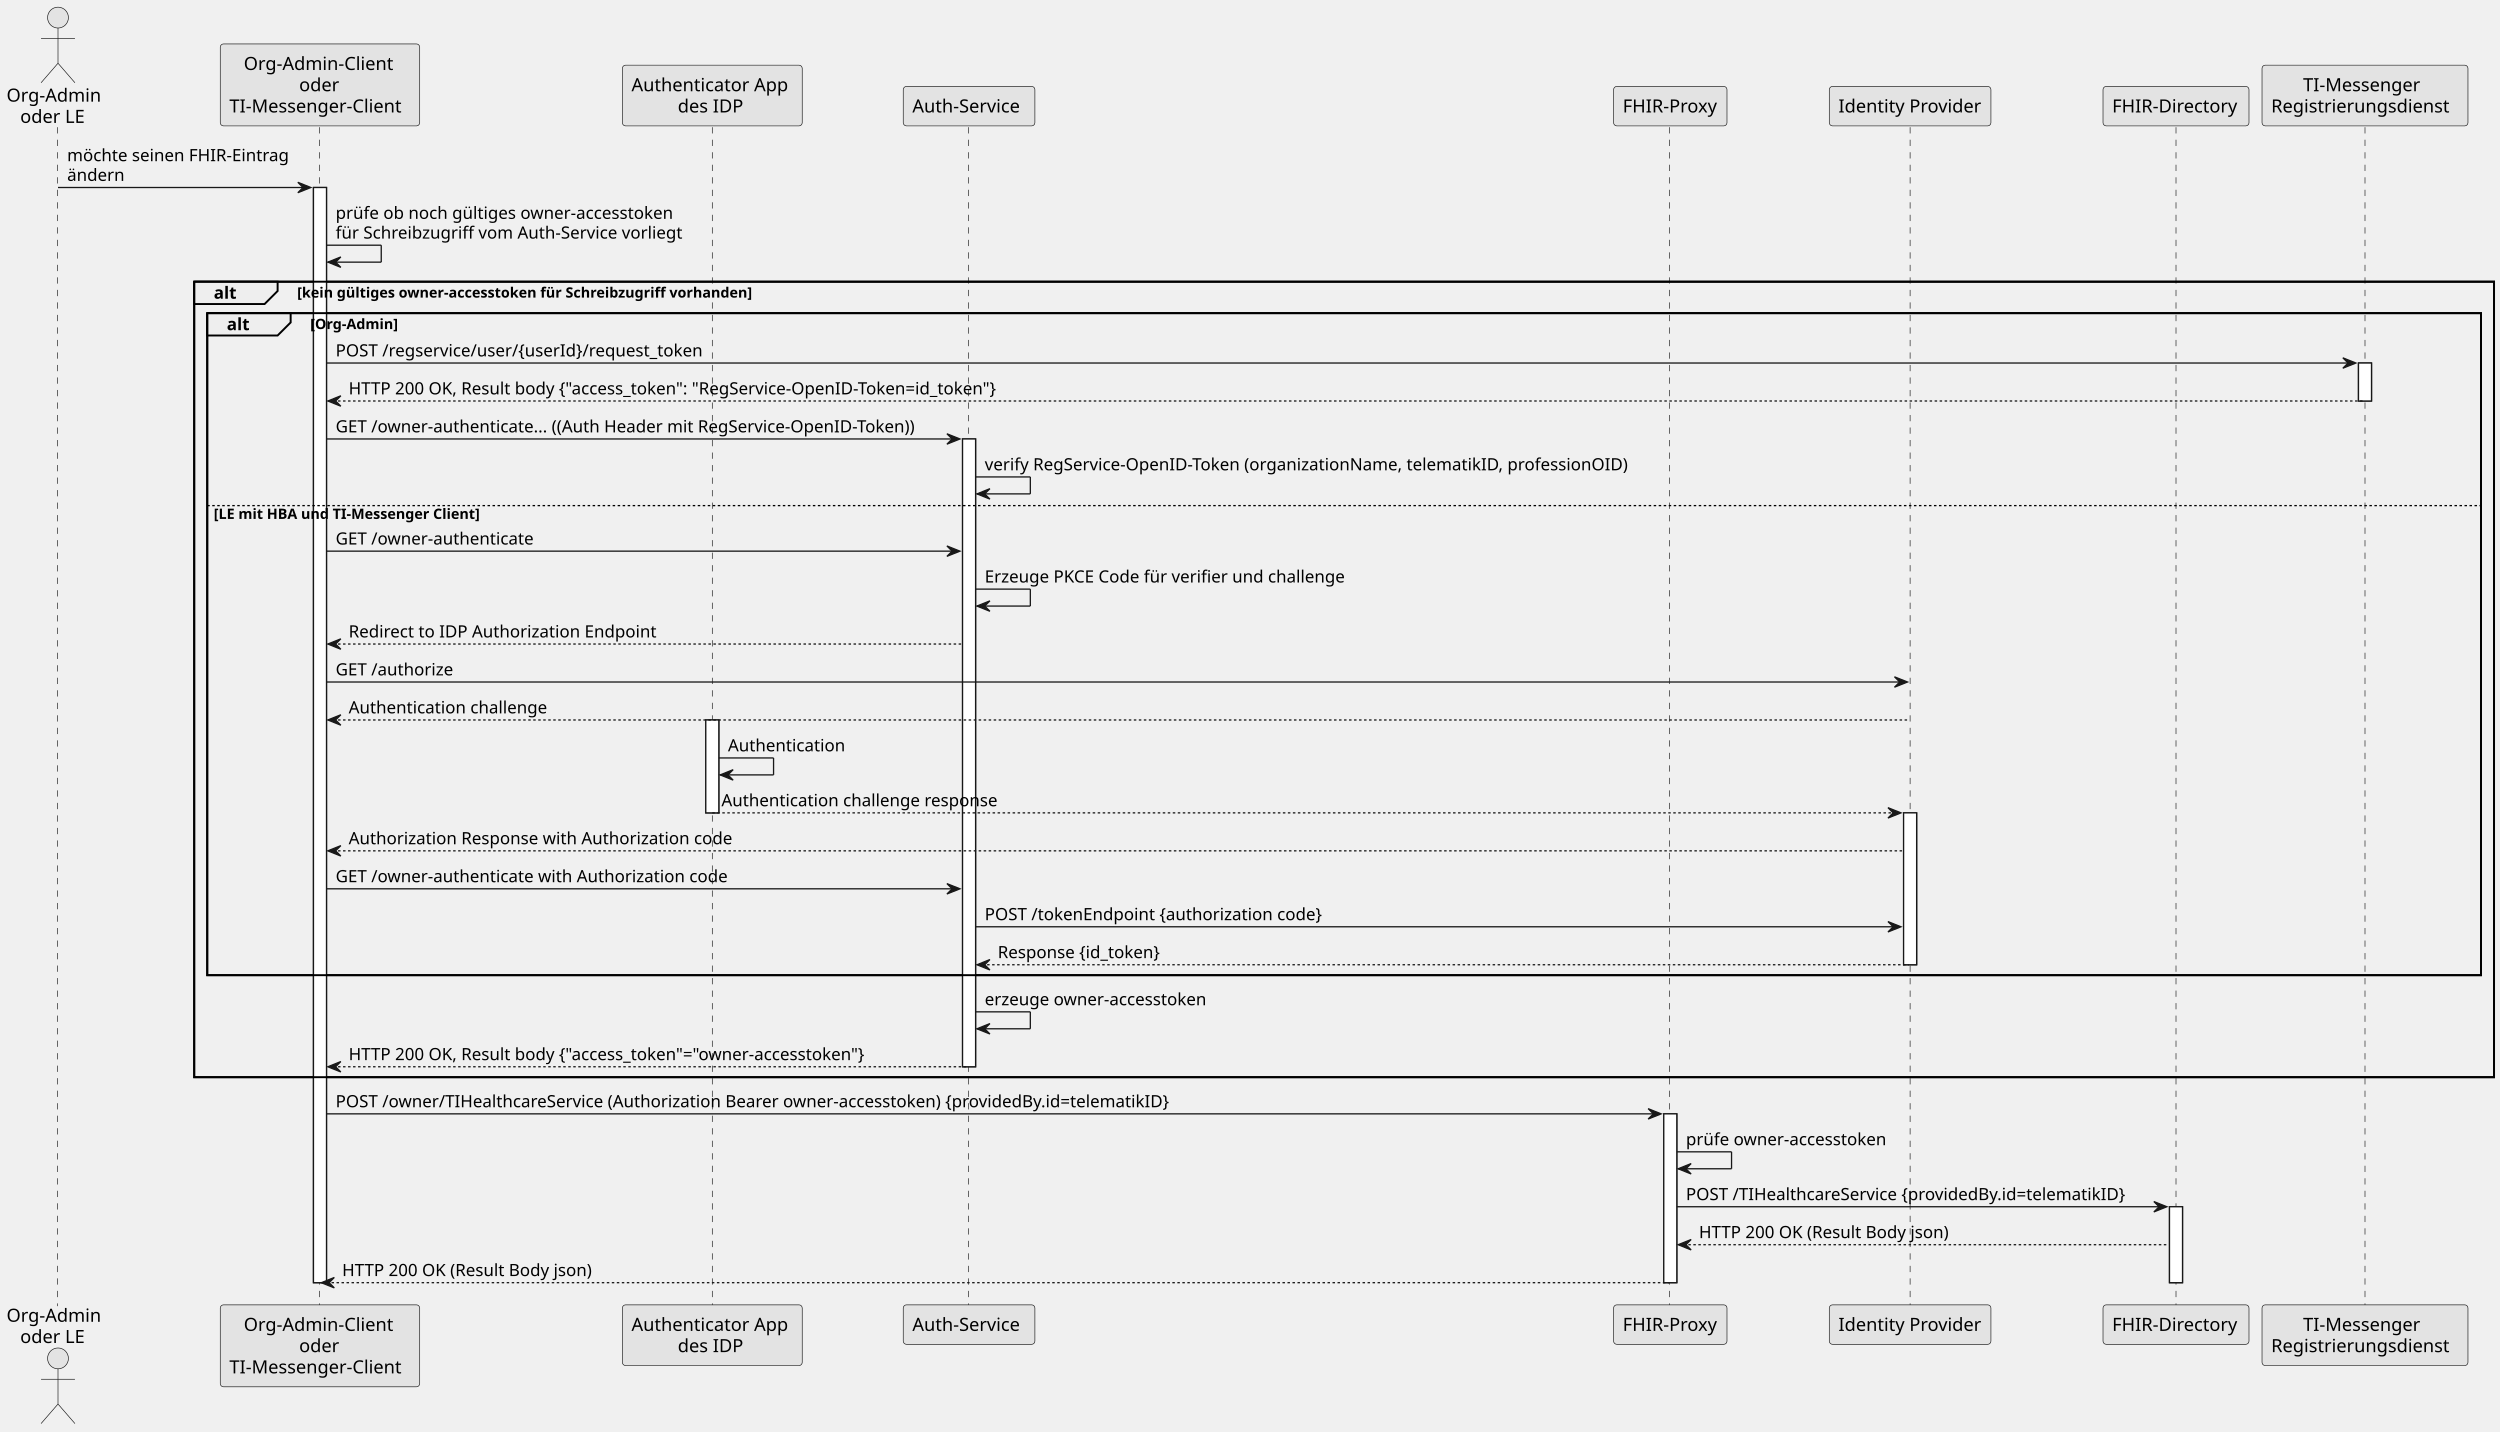
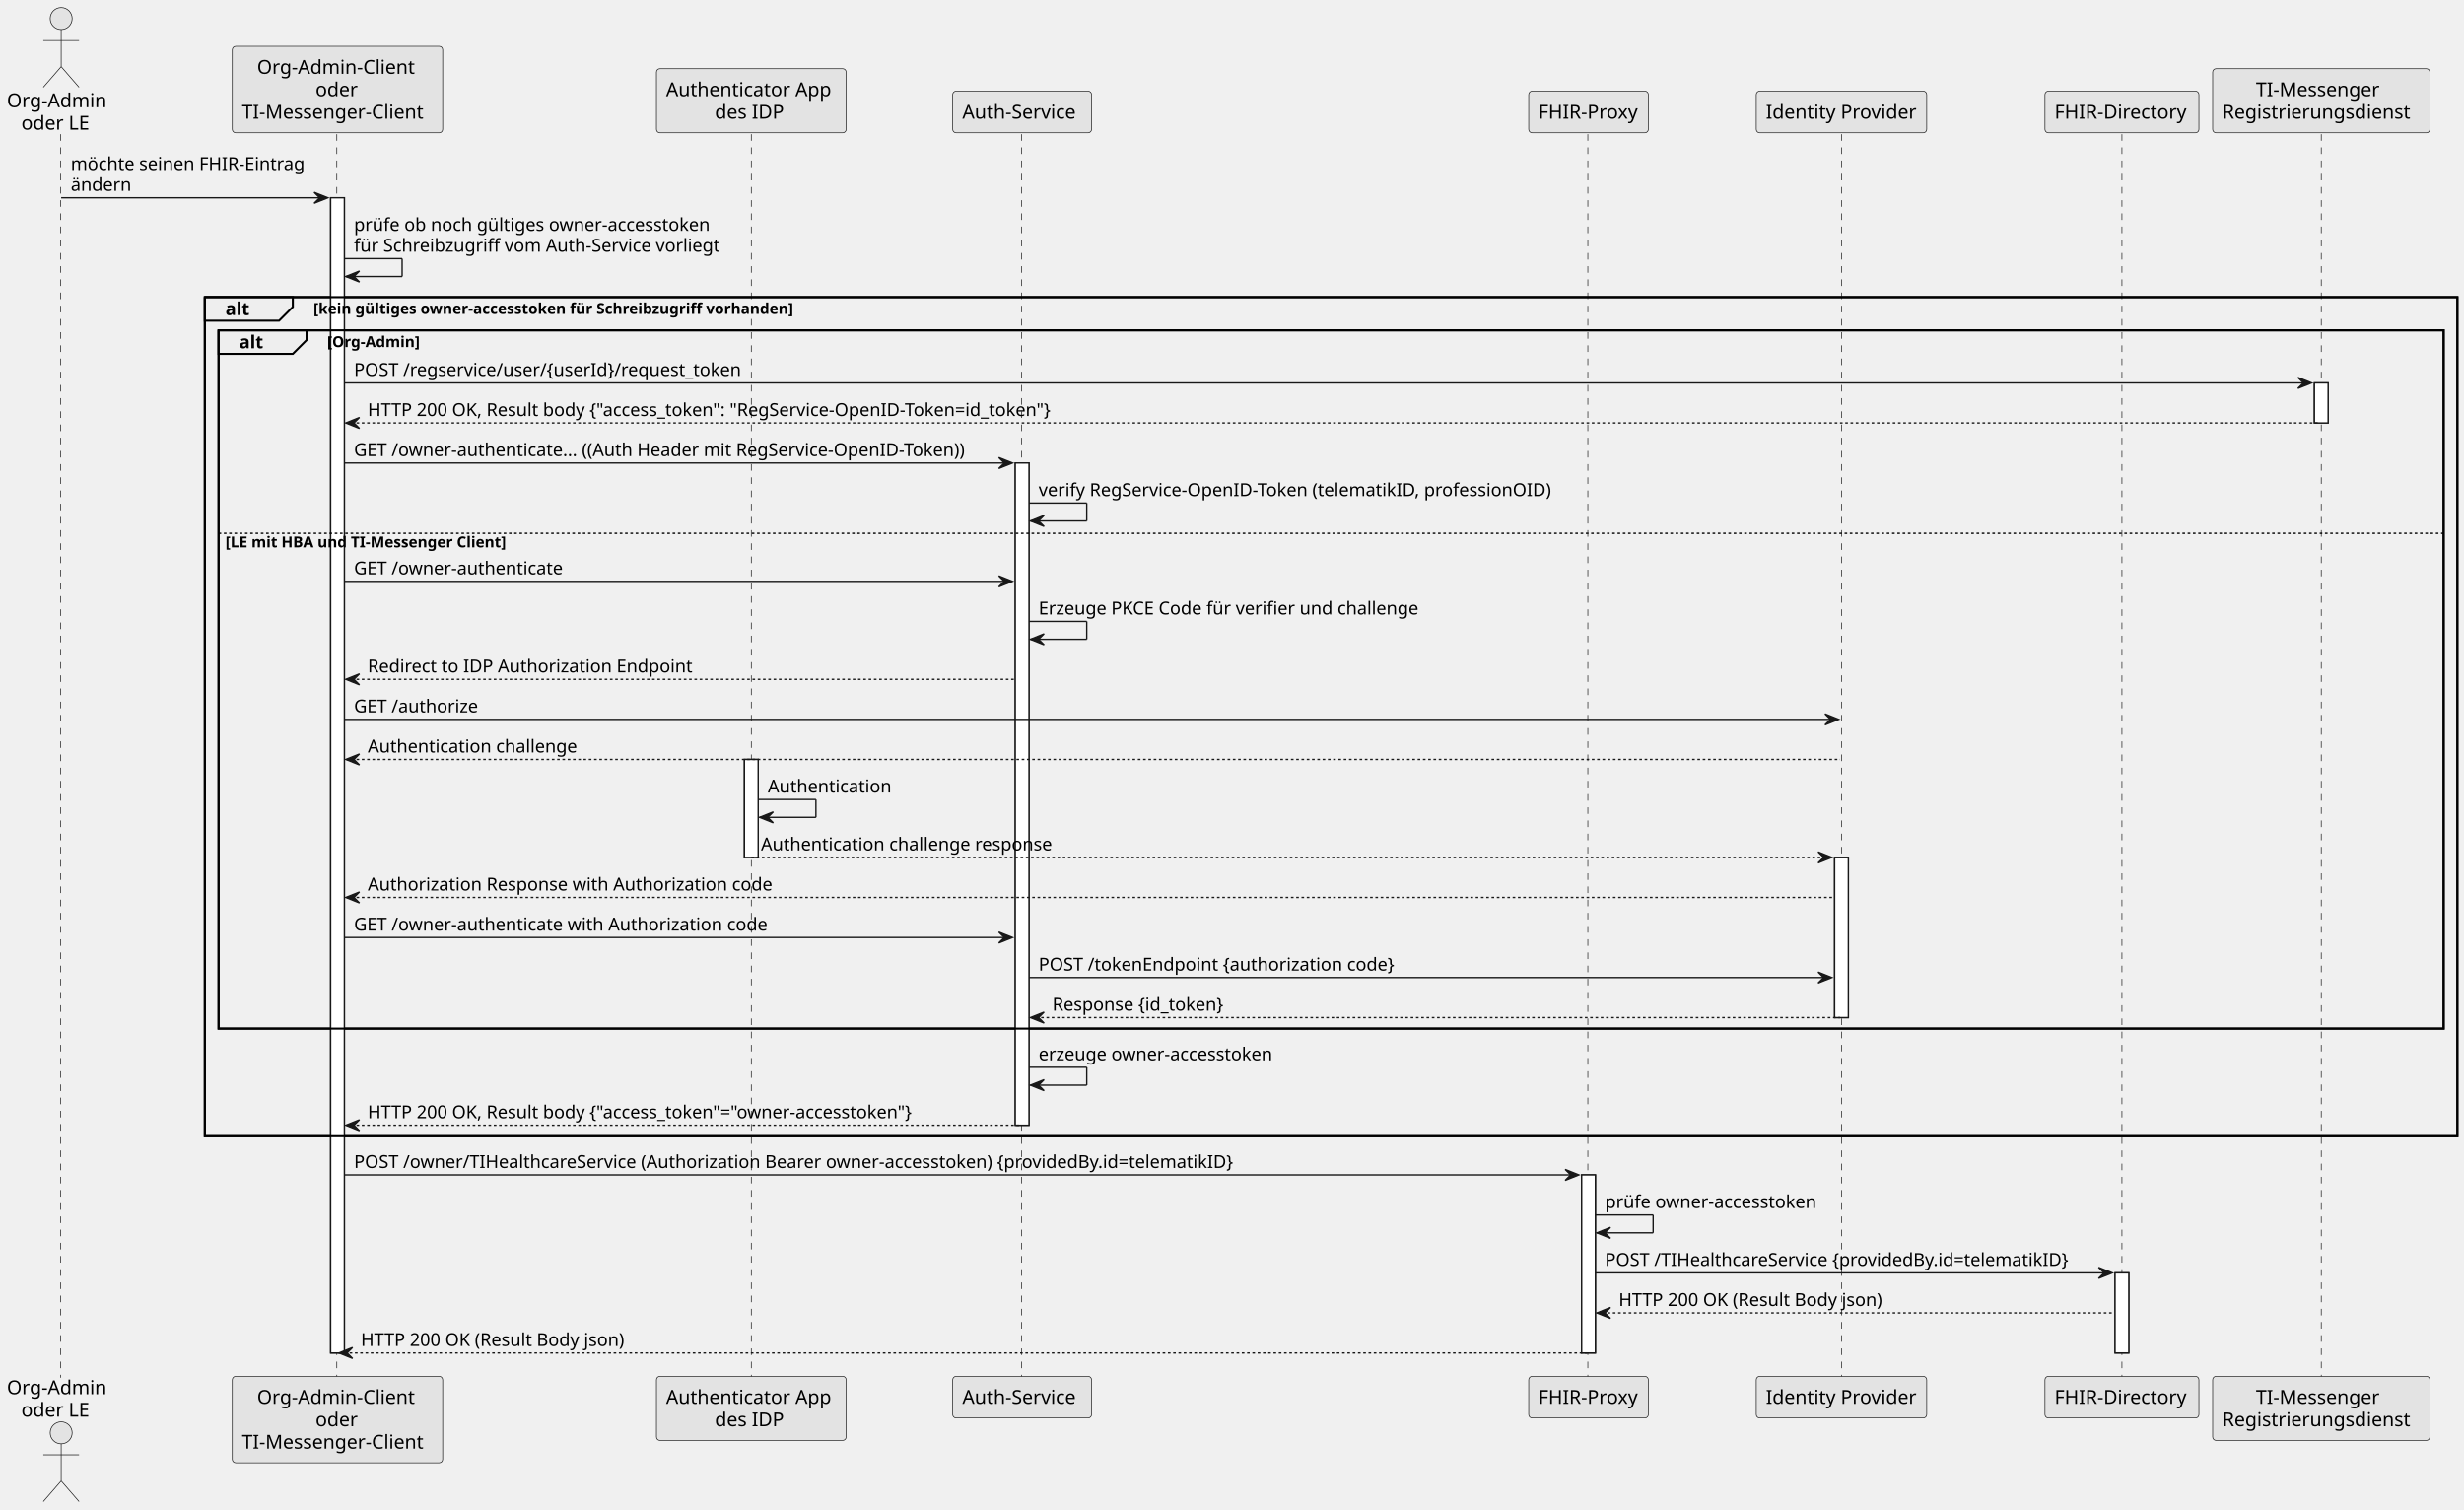
- <svg xmlns="http://www.w3.org/2000/svg" contentStyleType="text/css" height="1144.792px" preserveAspectRatio="none" style="width:1998px;height:1144px;background:#FFFFFF;" version="1.1" viewBox="0 0 1998 1144" width="1998.958px" zoomAndPan="magnify">
+ <svg xmlns="http://www.w3.org/2000/svg" contentStyleType="text/css" height="1144.792px" preserveAspectRatio="none" style="width:1867px;height:1144px;background:#FFFFFF;" version="1.1" viewBox="0 0 1867 1144" width="1867.708px" zoomAndPan="magnify">
  <defs />
  <g>
    <rect fill="#FFFFFF" height="875.269" style="stroke:#181818;stroke-width:1.042;" width="10.417" x="250.521" y="149.853" />
    <rect fill="#FFFFFF" height="74.235" style="stroke:#181818;stroke-width:1.042;" width="10.417" x="564.062" y="575.407" />
    <rect fill="#FFFFFF" height="501.733" style="stroke:#181818;stroke-width:1.042;" width="10.417" x="769.271" y="350.822" />
-     <rect fill="#FFFFFF" height="134.928" style="stroke:#181818;stroke-width:1.042;" width="10.417" x="1329.688" y="890.194" />
-     <rect fill="#FFFFFF" height="121.387" style="stroke:#181818;stroke-width:1.042;" width="10.417" x="1521.354" y="649.642" />
-     <rect fill="#FFFFFF" height="60.693" style="stroke:#181818;stroke-width:1.042;" width="10.417" x="1733.854" y="964.429" />
-     <rect fill="#FFFFFF" height="30.347" style="stroke:#181818;stroke-width:1.042;" width="10.417" x="1884.896" y="290.129" />
-     <rect height="635.759" style="stroke:#000000;stroke-width:1.562;fill:none;" width="1838.021" x="155.208" y="225.13" />
-     <rect height="529.093" style="stroke:#000000;stroke-width:1.562;fill:none;" width="1817.188" x="165.625" y="250.269" />
+     <rect fill="#FFFFFF" height="134.928" style="stroke:#181818;stroke-width:1.042;" width="10.417" x="1198.438" y="890.194" />
+     <rect fill="#FFFFFF" height="121.387" style="stroke:#181818;stroke-width:1.042;" width="10.417" x="1390.104" y="649.642" />
+     <rect fill="#FFFFFF" height="60.693" style="stroke:#181818;stroke-width:1.042;" width="10.417" x="1602.604" y="964.429" />
+     <rect fill="#FFFFFF" height="30.347" style="stroke:#181818;stroke-width:1.042;" width="10.417" x="1753.646" y="290.129" />
+     <rect height="635.759" style="stroke:#000000;stroke-width:1.562;fill:none;" width="1706.771" x="155.208" y="225.13" />
+     <rect height="529.093" style="stroke:#000000;stroke-width:1.562;fill:none;" width="1685.938" x="165.625" y="250.269" />
    <line style="stroke:#181818;stroke-width:0.521;fill:none;stroke-dasharray:5.0,5.0;" x1="45.833" x2="45.833" y1="101.66" y2="1043.872" />
    <line style="stroke:#181818;stroke-width:0.521;fill:none;stroke-dasharray:5.0,5.0;" x1="255.208" x2="255.208" y1="101.66" y2="1043.872" />
    <line style="stroke:#181818;stroke-width:0.521;fill:none;stroke-dasharray:5.0,5.0;" x1="569.271" x2="569.271" y1="101.66" y2="1043.872" />
    <line style="stroke:#181818;stroke-width:0.521;fill:none;stroke-dasharray:5.0,5.0;" x1="773.958" x2="773.958" y1="101.66" y2="1043.872" />
-     <line style="stroke:#181818;stroke-width:0.521;fill:none;stroke-dasharray:5.0,5.0;" x1="1334.375" x2="1334.375" y1="101.66" y2="1043.872" />
-     <line style="stroke:#181818;stroke-width:0.521;fill:none;stroke-dasharray:5.0,5.0;" x1="1526.562" x2="1526.562" y1="101.66" y2="1043.872" />
-     <line style="stroke:#181818;stroke-width:0.521;fill:none;stroke-dasharray:5.0,5.0;" x1="1739.062" x2="1739.062" y1="101.66" y2="1043.872" />
-     <line style="stroke:#181818;stroke-width:0.521;fill:none;stroke-dasharray:5.0,5.0;" x1="1890.104" x2="1890.104" y1="101.66" y2="1043.872" />
+     <line style="stroke:#181818;stroke-width:0.521;fill:none;stroke-dasharray:5.0,5.0;" x1="1203.125" x2="1203.125" y1="101.66" y2="1043.872" />
+     <line style="stroke:#181818;stroke-width:0.521;fill:none;stroke-dasharray:5.0,5.0;" x1="1395.312" x2="1395.312" y1="101.66" y2="1043.872" />
+     <line style="stroke:#181818;stroke-width:0.521;fill:none;stroke-dasharray:5.0,5.0;" x1="1607.812" x2="1607.812" y1="101.66" y2="1043.872" />
+     <line style="stroke:#181818;stroke-width:0.521;fill:none;stroke-dasharray:5.0,5.0;" x1="1758.854" x2="1758.854" y1="101.66" y2="1043.872" />
    <text fill="#000000" font-family="sans-serif" font-size="14.583" lengthAdjust="spacing" textLength="76.042" x="5.208" y="81.245">Org-Admin</text>
    <text fill="#000000" font-family="sans-serif" font-size="14.583" lengthAdjust="spacing" textLength="54.167" x="16.146" y="98.221">oder LE</text>
    <ellipse cx="46.354" cy="14.062" fill="#E3E3E3" rx="8.333" ry="8.333" style="stroke:#181818;stroke-width:0.521;" />
    <path d="M46.354,22.396 L46.354,50.521 M32.812,30.729 L59.896,30.729 M46.354,50.521 L32.812,66.146 M46.354,50.521 L59.896,66.146 " fill="none" style="stroke:#181818;stroke-width:0.521;" />
    <text fill="#000000" font-family="sans-serif" font-size="14.583" lengthAdjust="spacing" textLength="76.042" x="5.208" y="1056.367">Org-Admin</text>
    <text fill="#000000" font-family="sans-serif" font-size="14.583" lengthAdjust="spacing" textLength="54.167" x="16.146" y="1073.343">oder LE</text>
    <ellipse cx="46.354" cy="1085.636" fill="#E3E3E3" rx="8.333" ry="8.333" style="stroke:#181818;stroke-width:0.521;" />
    <path d="M46.354,1093.97 L46.354,1122.095 M32.812,1102.303 L59.896,1102.303 M46.354,1122.095 L32.812,1137.72 M46.354,1122.095 L59.896,1137.72 " fill="none" style="stroke:#181818;stroke-width:0.521;" />
    <rect fill="#E3E3E3" height="65.511" rx="2.604" ry="2.604" style="stroke:#181818;stroke-width:0.521;" width="159.375" x="176.042" y="35.107" />
    <text fill="#000000" font-family="sans-serif" font-size="14.583" lengthAdjust="spacing" textLength="121.875" x="194.792" y="55.936">Org-Admin-Client</text>
    <text fill="#000000" font-family="sans-serif" font-size="14.583" lengthAdjust="spacing" textLength="33.333" x="239.062" y="72.912">oder</text>
    <text fill="#000000" font-family="sans-serif" font-size="14.583" lengthAdjust="spacing" textLength="144.792" x="183.333" y="89.888">TI-Messenger-Client</text>
    <rect fill="#E3E3E3" height="65.511" rx="2.604" ry="2.604" style="stroke:#181818;stroke-width:0.521;" width="159.375" x="176.042" y="1042.83" />
    <text fill="#000000" font-family="sans-serif" font-size="14.583" lengthAdjust="spacing" textLength="121.875" x="194.792" y="1063.659">Org-Admin-Client</text>
    <text fill="#000000" font-family="sans-serif" font-size="14.583" lengthAdjust="spacing" textLength="33.333" x="239.062" y="1080.635">oder</text>
    <text fill="#000000" font-family="sans-serif" font-size="14.583" lengthAdjust="spacing" textLength="144.792" x="183.333" y="1097.611">TI-Messenger-Client</text>
    <rect fill="#E3E3E3" height="48.535" rx="2.604" ry="2.604" style="stroke:#181818;stroke-width:0.521;" width="143.75" x="497.396" y="52.083" />
    <text fill="#000000" font-family="sans-serif" font-size="14.583" lengthAdjust="spacing" textLength="129.167" x="504.688" y="72.912">Authenticator App</text>
    <text fill="#000000" font-family="sans-serif" font-size="14.583" lengthAdjust="spacing" textLength="55.208" x="541.667" y="89.888">des IDP</text>
    <rect fill="#E3E3E3" height="48.535" rx="2.604" ry="2.604" style="stroke:#181818;stroke-width:0.521;" width="143.75" x="497.396" y="1042.83" />
    <text fill="#000000" font-family="sans-serif" font-size="14.583" lengthAdjust="spacing" textLength="129.167" x="504.688" y="1063.659">Authenticator App</text>
    <text fill="#000000" font-family="sans-serif" font-size="14.583" lengthAdjust="spacing" textLength="55.208" x="541.667" y="1080.635">des IDP</text>
    <rect fill="#E3E3E3" height="31.559" rx="2.604" ry="2.604" style="stroke:#181818;stroke-width:0.521;" width="105.208" x="721.875" y="69.059" />
    <text fill="#000000" font-family="sans-serif" font-size="14.583" lengthAdjust="spacing" textLength="90.625" x="729.167" y="89.888">Auth-Service</text>
    <rect fill="#E3E3E3" height="31.559" rx="2.604" ry="2.604" style="stroke:#181818;stroke-width:0.521;" width="105.208" x="721.875" y="1042.83" />
    <text fill="#000000" font-family="sans-serif" font-size="14.583" lengthAdjust="spacing" textLength="90.625" x="729.167" y="1063.659">Auth-Service</text>
-     <rect fill="#E3E3E3" height="31.559" rx="2.604" ry="2.604" style="stroke:#181818;stroke-width:0.521;" width="90.625" x="1289.583" y="69.059" />
-     <text fill="#000000" font-family="sans-serif" font-size="14.583" lengthAdjust="spacing" textLength="76.042" x="1296.875" y="89.888">FHIR-Proxy</text>
-     <rect fill="#E3E3E3" height="31.559" rx="2.604" ry="2.604" style="stroke:#181818;stroke-width:0.521;" width="90.625" x="1289.583" y="1042.83" />
-     <text fill="#000000" font-family="sans-serif" font-size="14.583" lengthAdjust="spacing" textLength="76.042" x="1296.875" y="1063.659">FHIR-Proxy</text>
-     <rect fill="#E3E3E3" height="31.559" rx="2.604" ry="2.604" style="stroke:#181818;stroke-width:0.521;" width="129.167" x="1461.979" y="69.059" />
-     <text fill="#000000" font-family="sans-serif" font-size="14.583" lengthAdjust="spacing" textLength="114.583" x="1469.271" y="89.888">Identity Provider</text>
-     <rect fill="#E3E3E3" height="31.559" rx="2.604" ry="2.604" style="stroke:#181818;stroke-width:0.521;" width="129.167" x="1461.979" y="1042.83" />
-     <text fill="#000000" font-family="sans-serif" font-size="14.583" lengthAdjust="spacing" textLength="114.583" x="1469.271" y="1063.659">Identity Provider</text>
-     <rect fill="#E3E3E3" height="31.559" rx="2.604" ry="2.604" style="stroke:#181818;stroke-width:0.521;" width="116.667" x="1680.729" y="69.059" />
-     <text fill="#000000" font-family="sans-serif" font-size="14.583" lengthAdjust="spacing" textLength="102.083" x="1688.021" y="89.888">FHIR-Directory</text>
-     <rect fill="#E3E3E3" height="31.559" rx="2.604" ry="2.604" style="stroke:#181818;stroke-width:0.521;" width="116.667" x="1680.729" y="1042.83" />
-     <text fill="#000000" font-family="sans-serif" font-size="14.583" lengthAdjust="spacing" textLength="102.083" x="1688.021" y="1063.659">FHIR-Directory</text>
-     <rect fill="#E3E3E3" height="48.535" rx="2.604" ry="2.604" style="stroke:#181818;stroke-width:0.521;" width="164.583" x="1807.812" y="52.083" />
-     <text fill="#000000" font-family="sans-serif" font-size="14.583" lengthAdjust="spacing" textLength="98.958" x="1840.625" y="72.912">TI-Messenger</text>
-     <text fill="#000000" font-family="sans-serif" font-size="14.583" lengthAdjust="spacing" textLength="150" x="1815.104" y="89.888">Registrierungsdienst</text>
-     <rect fill="#E3E3E3" height="48.535" rx="2.604" ry="2.604" style="stroke:#181818;stroke-width:0.521;" width="164.583" x="1807.812" y="1042.83" />
-     <text fill="#000000" font-family="sans-serif" font-size="14.583" lengthAdjust="spacing" textLength="98.958" x="1840.625" y="1063.659">TI-Messenger</text>
-     <text fill="#000000" font-family="sans-serif" font-size="14.583" lengthAdjust="spacing" textLength="150" x="1815.104" y="1080.635">Registrierungsdienst</text>
+     <rect fill="#E3E3E3" height="31.559" rx="2.604" ry="2.604" style="stroke:#181818;stroke-width:0.521;" width="90.625" x="1158.333" y="69.059" />
+     <text fill="#000000" font-family="sans-serif" font-size="14.583" lengthAdjust="spacing" textLength="76.042" x="1165.625" y="89.888">FHIR-Proxy</text>
+     <rect fill="#E3E3E3" height="31.559" rx="2.604" ry="2.604" style="stroke:#181818;stroke-width:0.521;" width="90.625" x="1158.333" y="1042.83" />
+     <text fill="#000000" font-family="sans-serif" font-size="14.583" lengthAdjust="spacing" textLength="76.042" x="1165.625" y="1063.659">FHIR-Proxy</text>
+     <rect fill="#E3E3E3" height="31.559" rx="2.604" ry="2.604" style="stroke:#181818;stroke-width:0.521;" width="129.167" x="1330.729" y="69.059" />
+     <text fill="#000000" font-family="sans-serif" font-size="14.583" lengthAdjust="spacing" textLength="114.583" x="1338.021" y="89.888">Identity Provider</text>
+     <rect fill="#E3E3E3" height="31.559" rx="2.604" ry="2.604" style="stroke:#181818;stroke-width:0.521;" width="129.167" x="1330.729" y="1042.83" />
+     <text fill="#000000" font-family="sans-serif" font-size="14.583" lengthAdjust="spacing" textLength="114.583" x="1338.021" y="1063.659">Identity Provider</text>
+     <rect fill="#E3E3E3" height="31.559" rx="2.604" ry="2.604" style="stroke:#181818;stroke-width:0.521;" width="116.667" x="1549.479" y="69.059" />
+     <text fill="#000000" font-family="sans-serif" font-size="14.583" lengthAdjust="spacing" textLength="102.083" x="1556.771" y="89.888">FHIR-Directory</text>
+     <rect fill="#E3E3E3" height="31.559" rx="2.604" ry="2.604" style="stroke:#181818;stroke-width:0.521;" width="116.667" x="1549.479" y="1042.83" />
+     <text fill="#000000" font-family="sans-serif" font-size="14.583" lengthAdjust="spacing" textLength="102.083" x="1556.771" y="1063.659">FHIR-Directory</text>
+     <rect fill="#E3E3E3" height="48.535" rx="2.604" ry="2.604" style="stroke:#181818;stroke-width:0.521;" width="164.583" x="1676.562" y="52.083" />
+     <text fill="#000000" font-family="sans-serif" font-size="14.583" lengthAdjust="spacing" textLength="98.958" x="1709.375" y="72.912">TI-Messenger</text>
+     <text fill="#000000" font-family="sans-serif" font-size="14.583" lengthAdjust="spacing" textLength="150" x="1683.854" y="89.888">Registrierungsdienst</text>
+     <rect fill="#E3E3E3" height="48.535" rx="2.604" ry="2.604" style="stroke:#181818;stroke-width:0.521;" width="164.583" x="1676.562" y="1042.83" />
+     <text fill="#000000" font-family="sans-serif" font-size="14.583" lengthAdjust="spacing" textLength="98.958" x="1709.375" y="1063.659">TI-Messenger</text>
+     <text fill="#000000" font-family="sans-serif" font-size="14.583" lengthAdjust="spacing" textLength="150" x="1683.854" y="1080.635">Registrierungsdienst</text>
    <rect fill="#FFFFFF" height="875.269" style="stroke:#181818;stroke-width:1.042;" width="10.417" x="250.521" y="149.853" />
    <rect fill="#FFFFFF" height="74.235" style="stroke:#181818;stroke-width:1.042;" width="10.417" x="564.062" y="575.407" />
    <rect fill="#FFFFFF" height="501.733" style="stroke:#181818;stroke-width:1.042;" width="10.417" x="769.271" y="350.822" />
-     <rect fill="#FFFFFF" height="134.928" style="stroke:#181818;stroke-width:1.042;" width="10.417" x="1329.688" y="890.194" />
-     <rect fill="#FFFFFF" height="121.387" style="stroke:#181818;stroke-width:1.042;" width="10.417" x="1521.354" y="649.642" />
-     <rect fill="#FFFFFF" height="60.693" style="stroke:#181818;stroke-width:1.042;" width="10.417" x="1733.854" y="964.429" />
-     <rect fill="#FFFFFF" height="30.347" style="stroke:#181818;stroke-width:1.042;" width="10.417" x="1884.896" y="290.129" />
+     <rect fill="#FFFFFF" height="134.928" style="stroke:#181818;stroke-width:1.042;" width="10.417" x="1198.438" y="890.194" />
+     <rect fill="#FFFFFF" height="121.387" style="stroke:#181818;stroke-width:1.042;" width="10.417" x="1390.104" y="649.642" />
+     <rect fill="#FFFFFF" height="60.693" style="stroke:#181818;stroke-width:1.042;" width="10.417" x="1602.604" y="964.429" />
+     <rect fill="#FFFFFF" height="30.347" style="stroke:#181818;stroke-width:1.042;" width="10.417" x="1753.646" y="290.129" />
    <polygon fill="#181818" points="238.021,145.687,248.438,149.853,238.021,154.02,242.188,149.853" style="stroke:#181818;stroke-width:1.042;" />
    <line style="stroke:#181818;stroke-width:1.042;" x1="46.354" x2="244.271" y1="149.853" y2="149.853" />
    <text fill="#000000" font-family="sans-serif" font-size="13.542" lengthAdjust="spacing" textLength="184.375" x="53.646" y="128.813">möchte seinen FHIR-Eintrag</text>
    <text fill="#000000" font-family="sans-serif" font-size="13.542" lengthAdjust="spacing" textLength="46.875" x="53.646" y="144.577">ändern</text>
    <line style="stroke:#181818;stroke-width:1.042;" x1="260.938" x2="304.688" y1="195.964" y2="195.964" />
    <line style="stroke:#181818;stroke-width:1.042;" x1="304.688" x2="304.688" y1="195.964" y2="209.505" />
    <line style="stroke:#181818;stroke-width:1.042;" x1="261.979" x2="304.688" y1="209.505" y2="209.505" />
    <polygon fill="#181818" points="272.396,205.339,261.979,209.505,272.396,213.672,268.229,209.505" style="stroke:#181818;stroke-width:1.042;" />
    <text fill="#000000" font-family="sans-serif" font-size="13.542" lengthAdjust="spacing" textLength="280.208" x="268.229" y="174.923">prüfe ob noch gültiges owner-accesstoken</text>
    <text fill="#000000" font-family="sans-serif" font-size="13.542" lengthAdjust="spacing" textLength="288.542" x="268.229" y="190.686">für Schreibzugriff vom Auth-Service vorliegt</text>
    <path d="M155.208,225.13 L221.875,225.13 L221.875,232.56 L211.458,242.977 L155.208,242.977 L155.208,225.13 " fill="#EEEEEE" style="stroke:#000000;stroke-width:1.562;" />
-     <rect fill="none" height="635.759" style="stroke:#000000;stroke-width:1.562;" width="1838.021" x="155.208" y="225.13" />
+     <rect fill="none" height="635.759" style="stroke:#000000;stroke-width:1.562;" width="1706.771" x="155.208" y="225.13" />
    <text fill="#000000" font-family="sans-serif" font-size="13.542" font-weight="bold" lengthAdjust="spacing" textLength="19.792" x="170.833" y="238.742">alt</text>
    <text fill="#000000" font-family="sans-serif" font-size="11.458" font-weight="bold" lengthAdjust="spacing" textLength="427.083" x="237.5" y="237.849">[kein gültiges owner-accesstoken für Schreibzugriff vorhanden]</text>
    <path d="M165.625,250.269 L232.292,250.269 L232.292,257.699 L221.875,268.115 L165.625,268.115 L165.625,250.269 " fill="#EEEEEE" style="stroke:#000000;stroke-width:1.562;" />
-     <rect fill="none" height="529.093" style="stroke:#000000;stroke-width:1.562;" width="1817.188" x="165.625" y="250.269" />
+     <rect fill="none" height="529.093" style="stroke:#000000;stroke-width:1.562;" width="1685.938" x="165.625" y="250.269" />
    <text fill="#000000" font-family="sans-serif" font-size="13.542" font-weight="bold" lengthAdjust="spacing" textLength="19.792" x="181.25" y="263.88">alt</text>
    <text fill="#000000" font-family="sans-serif" font-size="11.458" font-weight="bold" lengthAdjust="spacing" textLength="80.208" x="247.917" y="262.988">[Org-Admin]</text>
-     <polygon fill="#181818" points="1872.396,285.962,1882.812,290.129,1872.396,294.295,1876.562,290.129" style="stroke:#181818;stroke-width:1.042;" />
-     <line style="stroke:#181818;stroke-width:1.042;" x1="260.938" x2="1878.646" y1="290.129" y2="290.129" />
+     <polygon fill="#181818" points="1741.146,285.962,1751.562,290.129,1741.146,294.295,1745.312,290.129" style="stroke:#181818;stroke-width:1.042;" />
+     <line style="stroke:#181818;stroke-width:1.042;" x1="260.938" x2="1747.396" y1="290.129" y2="290.129" />
    <text fill="#000000" font-family="sans-serif" font-size="13.542" lengthAdjust="spacing" textLength="307.292" x="268.229" y="284.852">POST /regservice/user/{userId}/request_token</text>
    <polygon fill="#181818" points="272.396,316.309,261.979,320.475,272.396,324.642,268.229,320.475" style="stroke:#181818;stroke-width:1.042;" />
-     <line style="stroke:#181818;stroke-width:1.042;stroke-dasharray:2.0,2.0;" x1="266.146" x2="1889.062" y1="320.475" y2="320.475" />
+     <line style="stroke:#181818;stroke-width:1.042;stroke-dasharray:2.0,2.0;" x1="266.146" x2="1757.812" y1="320.475" y2="320.475" />
    <text fill="#000000" font-family="sans-serif" font-size="13.542" lengthAdjust="spacing" textLength="552.083" x="278.646" y="315.198">HTTP 200 OK, Result body {"access_token": "RegService-OpenID-Token=id_token"}</text>
    <polygon fill="#181818" points="756.771,346.655,767.188,350.822,756.771,354.989,760.938,350.822" style="stroke:#181818;stroke-width:1.042;" />
    <line style="stroke:#181818;stroke-width:1.042;" x1="260.938" x2="763.021" y1="350.822" y2="350.822" />
    <text fill="#000000" font-family="sans-serif" font-size="13.542" lengthAdjust="spacing" textLength="488.542" x="268.229" y="345.545">GET /owner-authenticate... ((Auth Header mit RegService-OpenID-Token))</text>
    <line style="stroke:#181818;stroke-width:1.042;" x1="779.688" x2="823.438" y1="381.169" y2="381.169" />
    <line style="stroke:#181818;stroke-width:1.042;" x1="823.438" x2="823.438" y1="381.169" y2="394.71" />
    <line style="stroke:#181818;stroke-width:1.042;" x1="780.729" x2="823.438" y1="394.71" y2="394.71" />
    <polygon fill="#181818" points="791.146,390.544,780.729,394.71,791.146,398.877,786.979,394.71" style="stroke:#181818;stroke-width:1.042;" />
-     <text fill="#000000" font-family="sans-serif" font-size="13.542" lengthAdjust="spacing" textLength="535.417" x="786.979" y="375.892">verify RegService-OpenID-Token (organizationName, telematikID, professionOID)</text>
-     <line style="stroke:#000000;stroke-width:1.042;stroke-dasharray:2.0,2.0;" x1="165.625" x2="1982.812" y1="404.085" y2="404.085" />
+     <text fill="#000000" font-family="sans-serif" font-size="13.542" lengthAdjust="spacing" textLength="404.167" x="786.979" y="375.892">verify RegService-OpenID-Token (telematikID, professionOID)</text>
+     <line style="stroke:#000000;stroke-width:1.042;stroke-dasharray:2.0,2.0;" x1="165.625" x2="1851.562" y1="404.085" y2="404.085" />
    <text fill="#000000" font-family="sans-serif" font-size="11.458" font-weight="bold" lengthAdjust="spacing" textLength="250" x="170.833" y="414.721">[LE mit HBA und TI-Messenger Client]</text>
    <polygon fill="#181818" points="756.771,436.312,767.188,440.478,756.771,444.645,760.938,440.478" style="stroke:#181818;stroke-width:1.042;" />
    <line style="stroke:#181818;stroke-width:1.042;" x1="260.938" x2="763.021" y1="440.478" y2="440.478" />
    <text fill="#000000" font-family="sans-serif" font-size="13.542" lengthAdjust="spacing" textLength="163.542" x="268.229" y="435.202">GET /owner-authenticate</text>
    <line style="stroke:#181818;stroke-width:1.042;" x1="779.688" x2="823.438" y1="470.825" y2="470.825" />
    <line style="stroke:#181818;stroke-width:1.042;" x1="823.438" x2="823.438" y1="470.825" y2="484.367" />
    <line style="stroke:#181818;stroke-width:1.042;" x1="780.729" x2="823.438" y1="484.367" y2="484.367" />
    <polygon fill="#181818" points="791.146,480.2,780.729,484.367,791.146,488.534,786.979,484.367" style="stroke:#181818;stroke-width:1.042;" />
    <text fill="#000000" font-family="sans-serif" font-size="13.542" lengthAdjust="spacing" textLength="298.958" x="786.979" y="465.548">Erzeuge PKCE Code für verifier und challenge</text>
    <polygon fill="#181818" points="272.396,510.547,261.979,514.713,272.396,518.88,268.229,514.713" style="stroke:#181818;stroke-width:1.042;" />
    <line style="stroke:#181818;stroke-width:1.042;stroke-dasharray:2.0,2.0;" x1="266.146" x2="768.229" y1="514.713" y2="514.713" />
    <text fill="#000000" font-family="sans-serif" font-size="13.542" lengthAdjust="spacing" textLength="253.125" x="278.646" y="509.437">Redirect to IDP Authorization Endpoint</text>
-     <polygon fill="#181818" points="1514.062,540.894,1524.479,545.06,1514.062,549.227,1518.229,545.06" style="stroke:#181818;stroke-width:1.042;" />
-     <line style="stroke:#181818;stroke-width:1.042;" x1="260.938" x2="1520.312" y1="545.06" y2="545.06" />
+     <polygon fill="#181818" points="1382.812,540.894,1393.229,545.06,1382.812,549.227,1386.979,545.06" style="stroke:#181818;stroke-width:1.042;" />
+     <line style="stroke:#181818;stroke-width:1.042;" x1="260.938" x2="1389.062" y1="545.06" y2="545.06" />
    <text fill="#000000" font-family="sans-serif" font-size="13.542" lengthAdjust="spacing" textLength="96.875" x="268.229" y="539.783">GET /authorize</text>
    <polygon fill="#181818" points="272.396,571.24,261.979,575.407,272.396,579.574,268.229,575.407" style="stroke:#181818;stroke-width:1.042;" />
-     <line style="stroke:#181818;stroke-width:1.042;stroke-dasharray:2.0,2.0;" x1="266.146" x2="1525.521" y1="575.407" y2="575.407" />
+     <line style="stroke:#181818;stroke-width:1.042;stroke-dasharray:2.0,2.0;" x1="266.146" x2="1394.271" y1="575.407" y2="575.407" />
    <text fill="#000000" font-family="sans-serif" font-size="13.542" lengthAdjust="spacing" textLength="164.583" x="278.646" y="570.13">Authentication challenge</text>
    <line style="stroke:#181818;stroke-width:1.042;" x1="574.479" x2="618.229" y1="605.754" y2="605.754" />
    <line style="stroke:#181818;stroke-width:1.042;" x1="618.229" x2="618.229" y1="605.754" y2="619.295" />
    <line style="stroke:#181818;stroke-width:1.042;" x1="575.521" x2="618.229" y1="619.295" y2="619.295" />
    <polygon fill="#181818" points="585.938,615.129,575.521,619.295,585.938,623.462,581.771,619.295" style="stroke:#181818;stroke-width:1.042;" />
    <text fill="#000000" font-family="sans-serif" font-size="13.542" lengthAdjust="spacing" textLength="96.875" x="581.771" y="600.477">Authentication</text>
-     <polygon fill="#181818" points="1508.854,645.475,1519.271,649.642,1508.854,653.809,1513.021,649.642" style="stroke:#181818;stroke-width:1.042;" />
-     <line style="stroke:#181818;stroke-width:1.042;stroke-dasharray:2.0,2.0;" x1="569.271" x2="1515.104" y1="649.642" y2="649.642" />
+     <polygon fill="#181818" points="1377.604,645.475,1388.021,649.642,1377.604,653.809,1381.771,649.642" style="stroke:#181818;stroke-width:1.042;" />
+     <line style="stroke:#181818;stroke-width:1.042;stroke-dasharray:2.0,2.0;" x1="569.271" x2="1383.854" y1="649.642" y2="649.642" />
    <text fill="#000000" font-family="sans-serif" font-size="13.542" lengthAdjust="spacing" textLength="230.208" x="576.562" y="644.365">Authentication challenge response</text>
    <polygon fill="#181818" points="272.396,675.822,261.979,679.989,272.396,684.155,268.229,679.989" style="stroke:#181818;stroke-width:1.042;" />
-     <line style="stroke:#181818;stroke-width:1.042;stroke-dasharray:2.0,2.0;" x1="266.146" x2="1520.312" y1="679.989" y2="679.989" />
+     <line style="stroke:#181818;stroke-width:1.042;stroke-dasharray:2.0,2.0;" x1="266.146" x2="1389.062" y1="679.989" y2="679.989" />
    <text fill="#000000" font-family="sans-serif" font-size="13.542" lengthAdjust="spacing" textLength="316.667" x="278.646" y="674.712">Authorization Response with Authorization code</text>
    <polygon fill="#181818" points="756.771,706.169,767.188,710.335,756.771,714.502,760.938,710.335" style="stroke:#181818;stroke-width:1.042;" />
    <line style="stroke:#181818;stroke-width:1.042;" x1="260.938" x2="763.021" y1="710.335" y2="710.335" />
    <text fill="#000000" font-family="sans-serif" font-size="13.542" lengthAdjust="spacing" textLength="322.917" x="268.229" y="705.058">GET /owner-authenticate with Authorization code</text>
-     <polygon fill="#181818" points="1508.854,736.515,1519.271,740.682,1508.854,744.849,1513.021,740.682" style="stroke:#181818;stroke-width:1.042;" />
-     <line style="stroke:#181818;stroke-width:1.042;" x1="779.688" x2="1515.104" y1="740.682" y2="740.682" />
+     <polygon fill="#181818" points="1377.604,736.515,1388.021,740.682,1377.604,744.849,1381.771,740.682" style="stroke:#181818;stroke-width:1.042;" />
+     <line style="stroke:#181818;stroke-width:1.042;" x1="779.688" x2="1383.854" y1="740.682" y2="740.682" />
    <text fill="#000000" font-family="sans-serif" font-size="13.542" lengthAdjust="spacing" textLength="284.375" x="786.979" y="735.405">POST /tokenEndpoint {authorization code}</text>
    <polygon fill="#181818" points="791.146,766.862,780.729,771.029,791.146,775.195,786.979,771.029" style="stroke:#181818;stroke-width:1.042;" />
-     <line style="stroke:#181818;stroke-width:1.042;stroke-dasharray:2.0,2.0;" x1="784.896" x2="1525.521" y1="771.029" y2="771.029" />
+     <line style="stroke:#181818;stroke-width:1.042;stroke-dasharray:2.0,2.0;" x1="784.896" x2="1394.271" y1="771.029" y2="771.029" />
    <text fill="#000000" font-family="sans-serif" font-size="13.542" lengthAdjust="spacing" textLength="141.667" x="797.396" y="765.752">Response {id_token}</text>
    <line style="stroke:#181818;stroke-width:1.042;" x1="779.688" x2="823.438" y1="808.667" y2="808.667" />
    <line style="stroke:#181818;stroke-width:1.042;" x1="823.438" x2="823.438" y1="808.667" y2="822.209" />
    <line style="stroke:#181818;stroke-width:1.042;" x1="780.729" x2="823.438" y1="822.209" y2="822.209" />
    <polygon fill="#181818" points="791.146,818.042,780.729,822.209,791.146,826.375,786.979,822.209" style="stroke:#181818;stroke-width:1.042;" />
    <text fill="#000000" font-family="sans-serif" font-size="13.542" lengthAdjust="spacing" textLength="186.458" x="786.979" y="803.39">erzeuge owner-accesstoken</text>
    <polygon fill="#181818" points="272.396,848.389,261.979,852.555,272.396,856.722,268.229,852.555" style="stroke:#181818;stroke-width:1.042;" />
    <line style="stroke:#181818;stroke-width:1.042;stroke-dasharray:2.0,2.0;" x1="266.146" x2="773.438" y1="852.555" y2="852.555" />
    <text fill="#000000" font-family="sans-serif" font-size="13.542" lengthAdjust="spacing" textLength="442.708" x="278.646" y="847.278">HTTP 200 OK, Result body {"access_token"="owner-accesstoken"}</text>
-     <polygon fill="#181818" points="1317.188,886.027,1327.604,890.194,1317.188,894.36,1321.354,890.194" style="stroke:#181818;stroke-width:1.042;" />
-     <line style="stroke:#181818;stroke-width:1.042;" x1="260.938" x2="1323.438" y1="890.194" y2="890.194" />
+     <polygon fill="#181818" points="1185.938,886.027,1196.354,890.194,1185.938,894.36,1190.104,890.194" style="stroke:#181818;stroke-width:1.042;" />
+     <line style="stroke:#181818;stroke-width:1.042;" x1="260.938" x2="1192.188" y1="890.194" y2="890.194" />
    <text fill="#000000" font-family="sans-serif" font-size="13.542" lengthAdjust="spacing" textLength="702.083" x="268.229" y="884.917">POST /owner/TIHealthcareService (Authorization Bearer owner-accesstoken) {providedBy.id=telematikID}</text>
-     <line style="stroke:#181818;stroke-width:1.042;" x1="1340.104" x2="1383.854" y1="920.54" y2="920.54" />
-     <line style="stroke:#181818;stroke-width:1.042;" x1="1383.854" x2="1383.854" y1="920.54" y2="934.082" />
-     <line style="stroke:#181818;stroke-width:1.042;" x1="1341.146" x2="1383.854" y1="934.082" y2="934.082" />
-     <polygon fill="#181818" points="1351.562,929.915,1341.146,934.082,1351.562,938.249,1347.396,934.082" style="stroke:#181818;stroke-width:1.042;" />
-     <text fill="#000000" font-family="sans-serif" font-size="13.542" lengthAdjust="spacing" textLength="166.667" x="1347.396" y="915.263">prüfe owner-accesstoken</text>
-     <polygon fill="#181818" points="1721.354,960.262,1731.771,964.429,1721.354,968.595,1725.521,964.429" style="stroke:#181818;stroke-width:1.042;" />
-     <line style="stroke:#181818;stroke-width:1.042;" x1="1340.104" x2="1727.604" y1="964.429" y2="964.429" />
-     <text fill="#000000" font-family="sans-serif" font-size="13.542" lengthAdjust="spacing" textLength="373.958" x="1347.396" y="959.152">POST /TIHealthcareService {providedBy.id=telematikID}</text>
-     <polygon fill="#181818" points="1351.562,990.609,1341.146,994.775,1351.562,998.942,1347.396,994.775" style="stroke:#181818;stroke-width:1.042;" />
-     <line style="stroke:#181818;stroke-width:1.042;stroke-dasharray:2.0,2.0;" x1="1345.312" x2="1732.812" y1="994.775" y2="994.775" />
-     <text fill="#000000" font-family="sans-serif" font-size="13.542" lengthAdjust="spacing" textLength="209.375" x="1357.812" y="989.498">HTTP 200 OK (Result Body json)</text>
+     <line style="stroke:#181818;stroke-width:1.042;" x1="1208.854" x2="1252.604" y1="920.54" y2="920.54" />
+     <line style="stroke:#181818;stroke-width:1.042;" x1="1252.604" x2="1252.604" y1="920.54" y2="934.082" />
+     <line style="stroke:#181818;stroke-width:1.042;" x1="1209.896" x2="1252.604" y1="934.082" y2="934.082" />
+     <polygon fill="#181818" points="1220.312,929.915,1209.896,934.082,1220.312,938.249,1216.146,934.082" style="stroke:#181818;stroke-width:1.042;" />
+     <text fill="#000000" font-family="sans-serif" font-size="13.542" lengthAdjust="spacing" textLength="166.667" x="1216.146" y="915.263">prüfe owner-accesstoken</text>
+     <polygon fill="#181818" points="1590.104,960.262,1600.521,964.429,1590.104,968.595,1594.271,964.429" style="stroke:#181818;stroke-width:1.042;" />
+     <line style="stroke:#181818;stroke-width:1.042;" x1="1208.854" x2="1596.354" y1="964.429" y2="964.429" />
+     <text fill="#000000" font-family="sans-serif" font-size="13.542" lengthAdjust="spacing" textLength="373.958" x="1216.146" y="959.152">POST /TIHealthcareService {providedBy.id=telematikID}</text>
+     <polygon fill="#181818" points="1220.312,990.609,1209.896,994.775,1220.312,998.942,1216.146,994.775" style="stroke:#181818;stroke-width:1.042;" />
+     <line style="stroke:#181818;stroke-width:1.042;stroke-dasharray:2.0,2.0;" x1="1214.062" x2="1601.562" y1="994.775" y2="994.775" />
+     <text fill="#000000" font-family="sans-serif" font-size="13.542" lengthAdjust="spacing" textLength="209.375" x="1226.562" y="989.498">HTTP 200 OK (Result Body json)</text>
    <polygon fill="#181818" points="267.188,1020.955,256.771,1025.122,267.188,1029.289,263.021,1025.122" style="stroke:#181818;stroke-width:1.042;" />
-     <line style="stroke:#181818;stroke-width:1.042;stroke-dasharray:2.0,2.0;" x1="260.938" x2="1333.854" y1="1025.122" y2="1025.122" />
+     <line style="stroke:#181818;stroke-width:1.042;stroke-dasharray:2.0,2.0;" x1="260.938" x2="1202.604" y1="1025.122" y2="1025.122" />
    <text fill="#000000" font-family="sans-serif" font-size="13.542" lengthAdjust="spacing" textLength="209.375" x="273.438" y="1019.845">HTTP 200 OK (Result Body json)</text>
  </g>
</svg>
